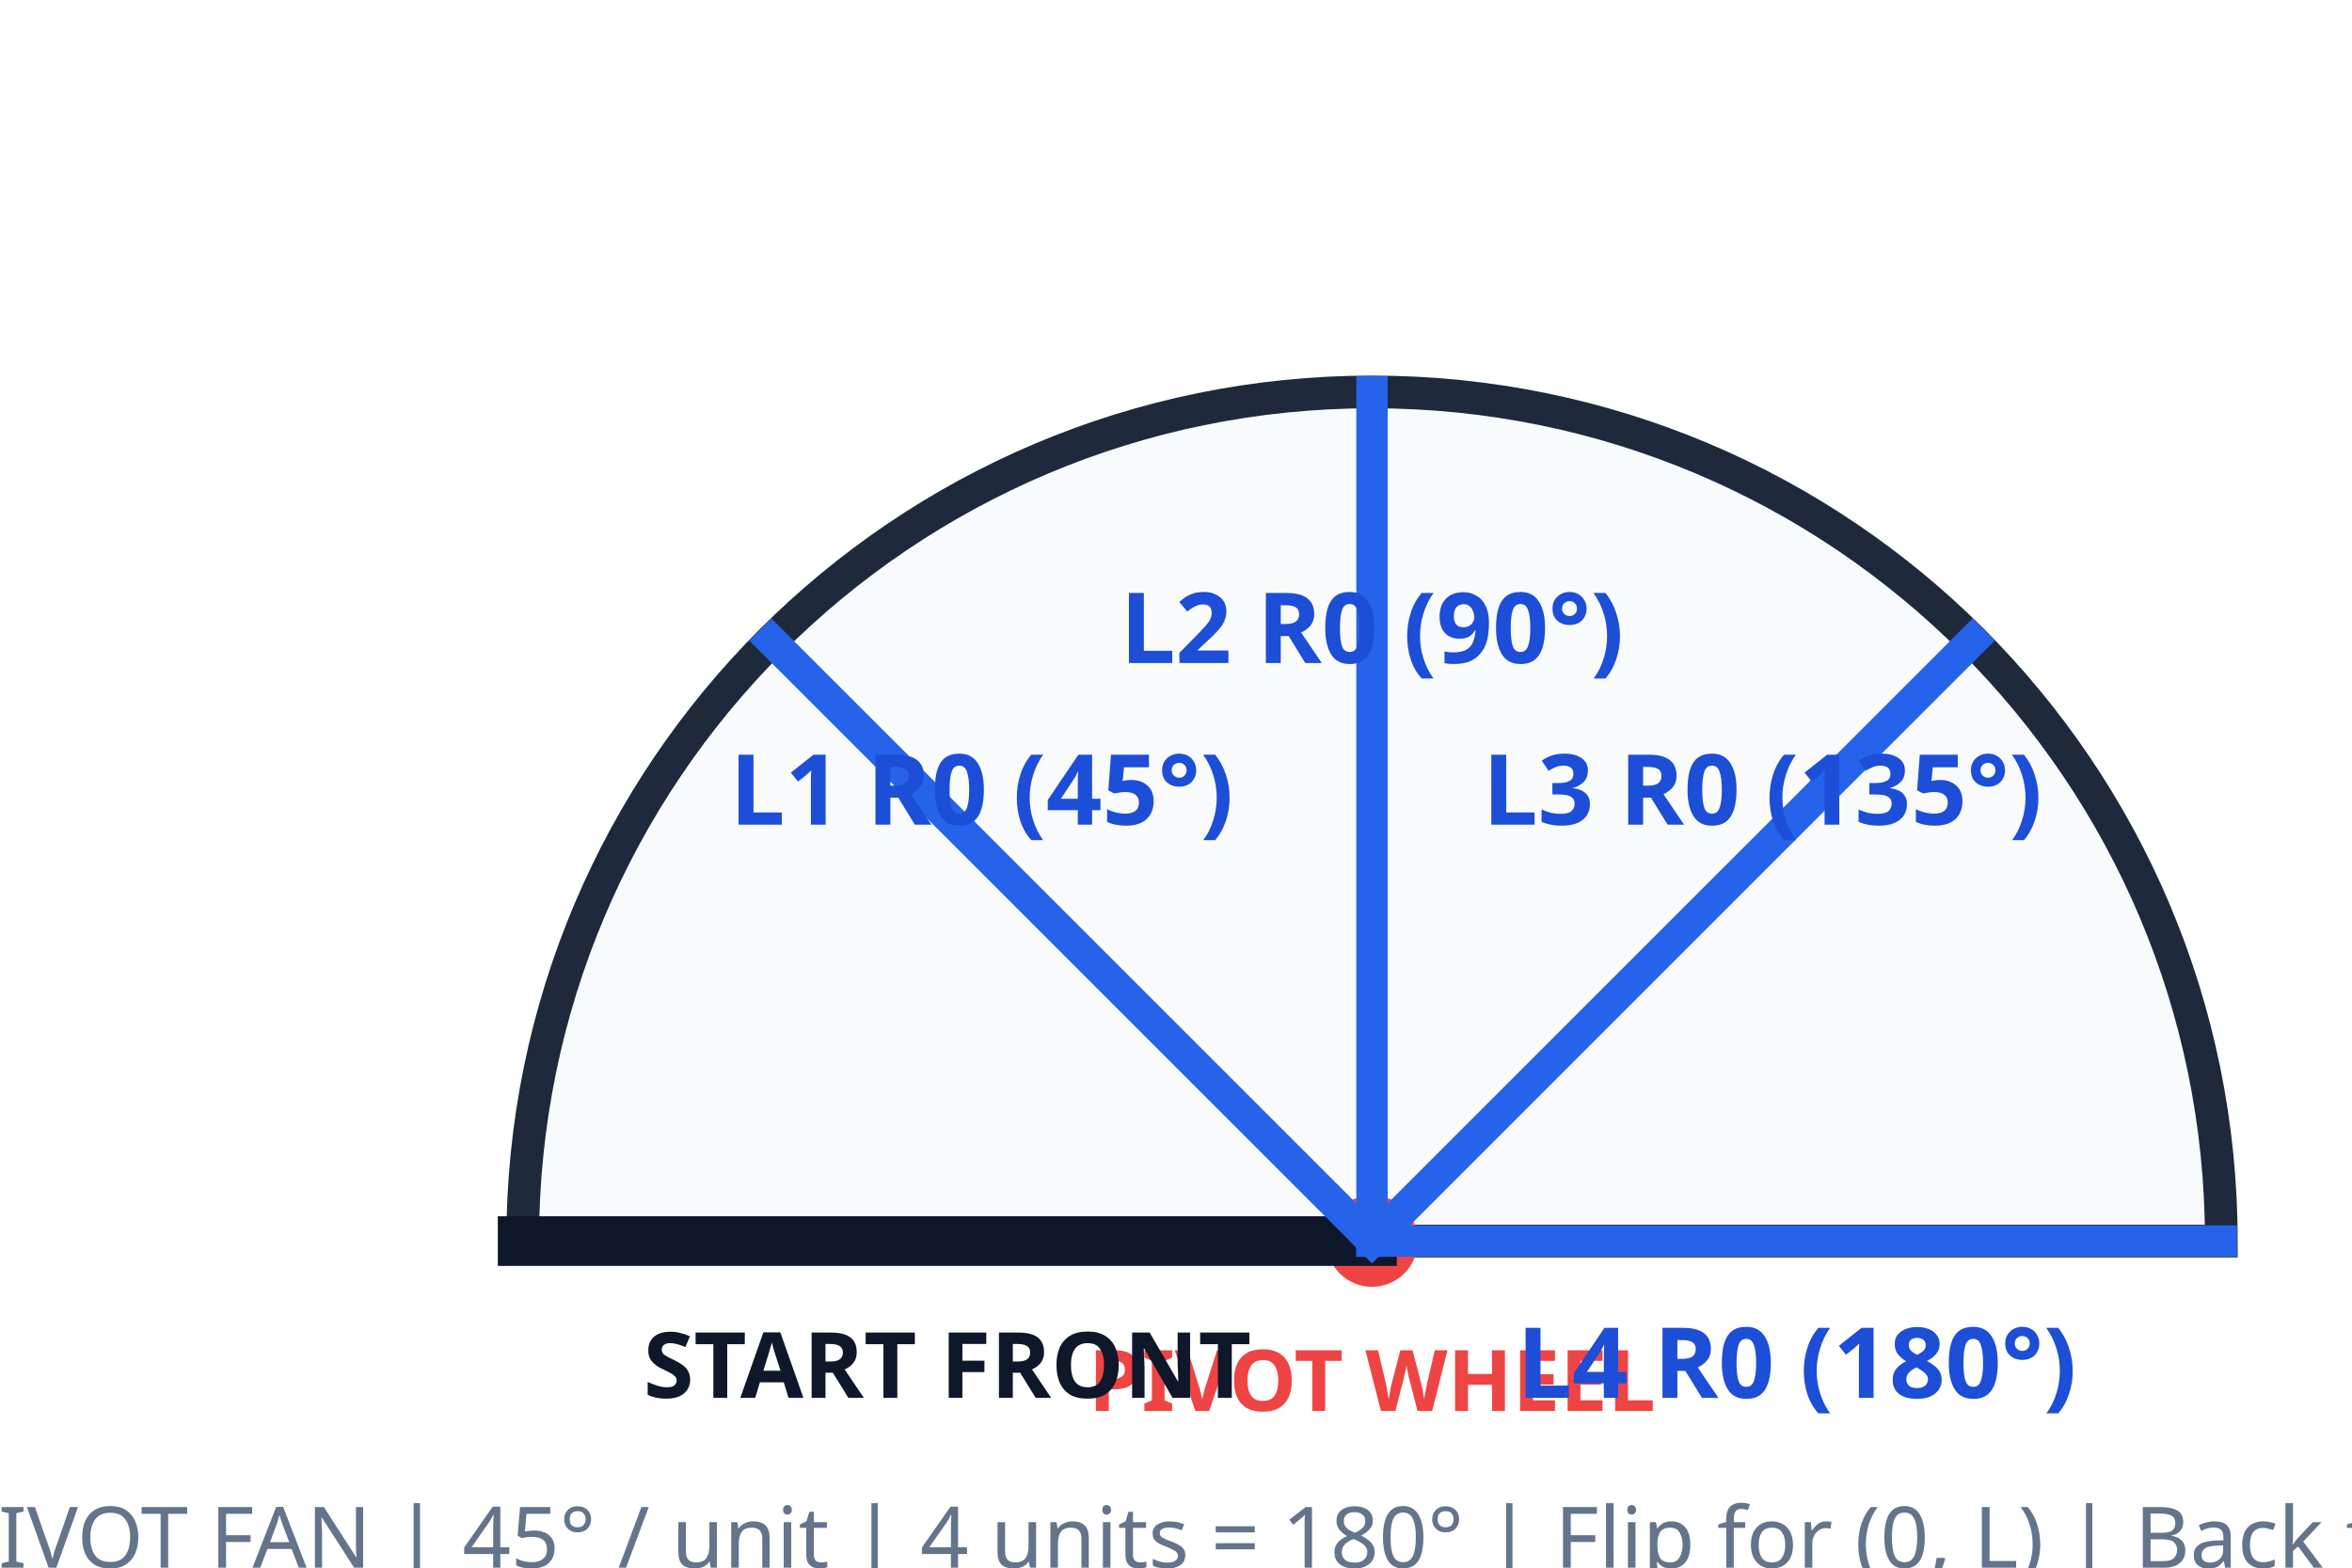
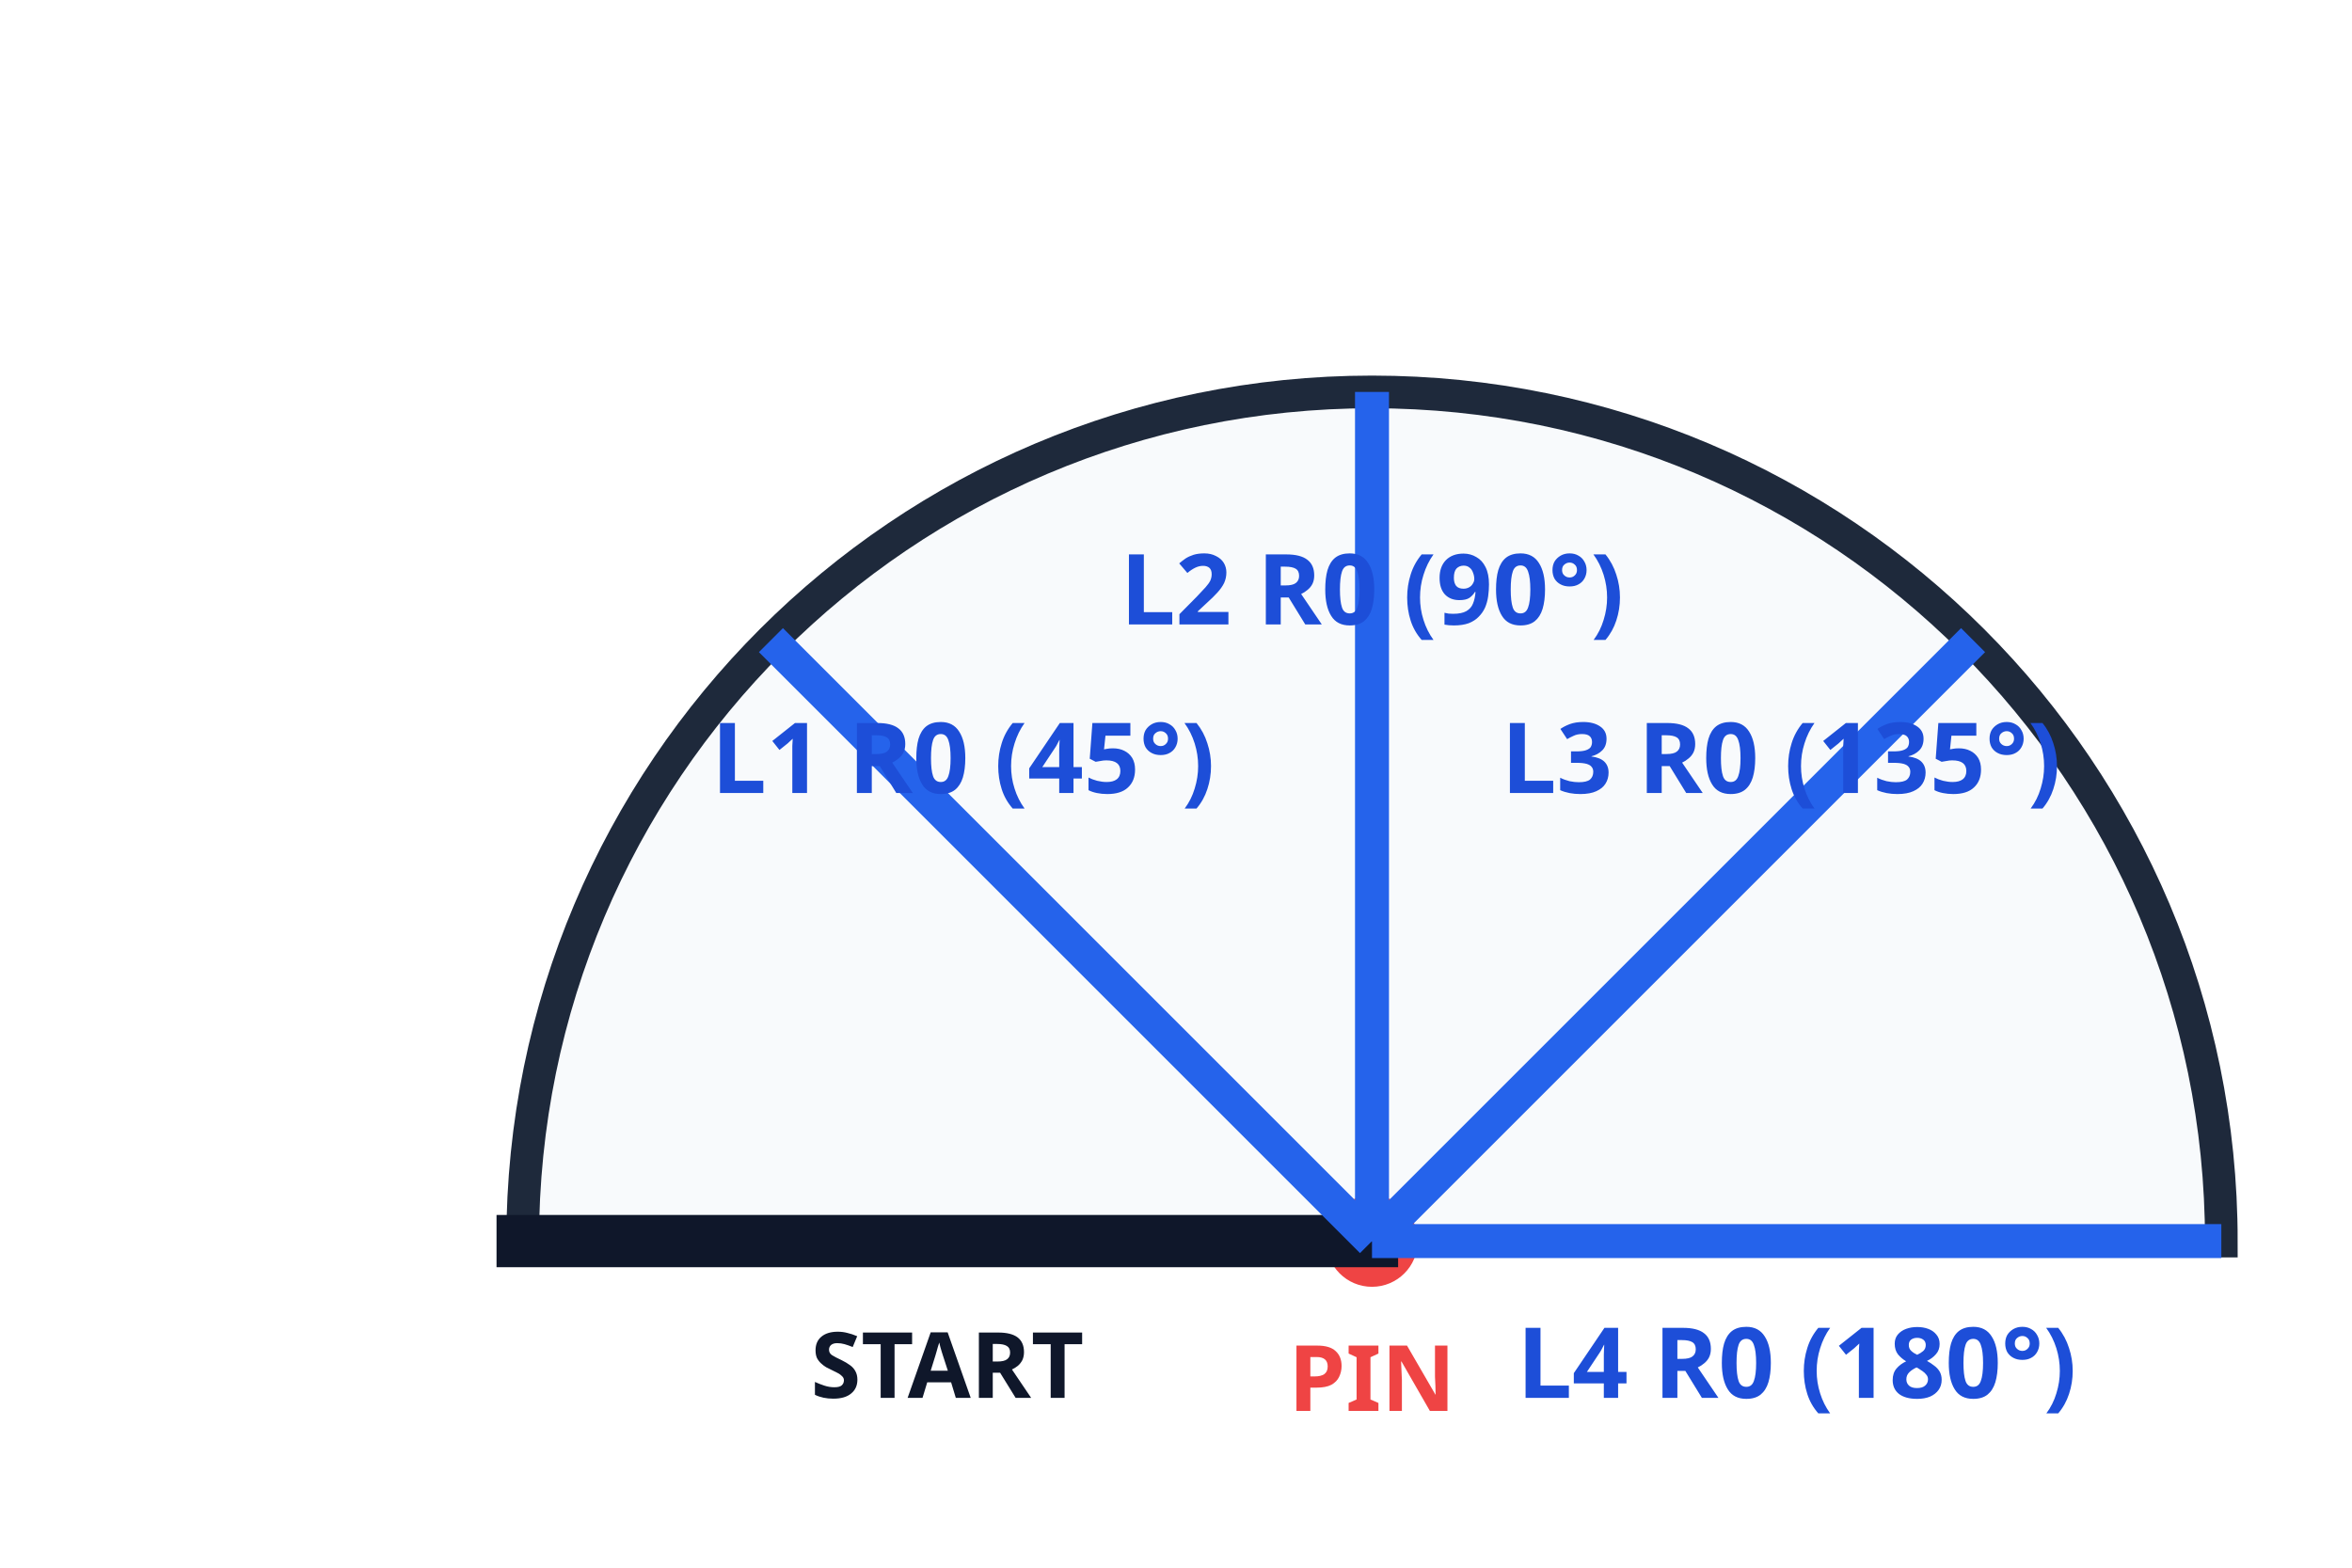
<svg xmlns="http://www.w3.org/2000/svg" viewBox="0 0 180.0 120.0" width="180.0mm" height="120.0mm">
  <defs>
    <style>
      text { user-select: none; }
    </style>
  </defs>
  <g id="template_pivot">
    <path d="M 105.0 95.0 L 40.0 95.0 A 65.0 65.0 0 0 1 170.0 95.0 Z" fill="#f8fafc" stroke="#1e293b" stroke-width="2.5" />
    <circle cx="105.0" cy="95.0" r="3.5" fill="#ef4444" />
-     <text x="105.0" y="108.0" font-family="sans-serif" font-size="6.5" font-weight="bold" fill="#ef4444" text-anchor="middle">PIVOT WHEEL</text>
-     <line x1="40.0" y1="95.0" x2="105.0" y2="95.0" stroke="#0f172a" stroke-width="3.8" stroke-linecap="square" />
-     <text x="72.5" y="107.0" font-family="sans-serif" font-size="7" font-weight="bold" fill="#0f172a" text-anchor="middle">START FRONT</text>
-     <line x1="105.0" y1="95.0" x2="59.038" y2="49.038" stroke="#2563eb" stroke-width="2.4" stroke-linecap="square" />
-     <text x="75.125" y="63.125" font-family="sans-serif" font-size="7.5" font-weight="bold" fill="#1d4ed8" text-anchor="middle">L1 R0 (45°)</text>
-     <line x1="105.0" y1="95.0" x2="105.0" y2="30.0" stroke="#2563eb" stroke-width="2.4" stroke-linecap="square" />
-     <text x="105.0" y="50.75" font-family="sans-serif" font-size="7.5" font-weight="bold" fill="#1d4ed8" text-anchor="middle">L2 R0 (90°)</text>
-     <line x1="105.0" y1="95.0" x2="150.962" y2="49.038" stroke="#2563eb" stroke-width="2.4" stroke-linecap="square" />
-     <text x="134.875" y="63.125" font-family="sans-serif" font-size="7.5" font-weight="bold" fill="#1d4ed8" text-anchor="middle">L3 R0 (135°)</text>
-     <line x1="105.0" y1="95.0" x2="170.0" y2="95" stroke="#2563eb" stroke-width="2.4" stroke-linecap="square" />
+     <text x="105.0" y="108.0" font-family="sans-serif" font-size="7" font-weight="bold" fill="#ef4444" text-anchor="middle">PIN</text>
+     <line x1="40.0" y1="95.0" x2="105.0" y2="95.0" stroke="#0f172a" stroke-width="4.0" stroke-linecap="square" />
+     <text x="72.5" y="107.0" font-family="sans-serif" font-size="7" font-weight="bold" fill="#0f172a" text-anchor="middle">START</text>
+     <line x1="105.0" y1="95.0" x2="59.0" y2="49.0" stroke="#2563eb" stroke-width="2.6" />
+     <text x="73.7" y="60.7" font-family="sans-serif" font-size="7.5" font-weight="bold" fill="#1d4ed8" text-anchor="middle">L1 R0 (45°)</text>
+     <line x1="105.0" y1="95.0" x2="105.0" y2="30.0" stroke="#2563eb" stroke-width="2.6" />
+     <text x="105.0" y="47.8" font-family="sans-serif" font-size="7.5" font-weight="bold" fill="#1d4ed8" text-anchor="middle">L2 R0 (90°)</text>
+     <line x1="105.0" y1="95.0" x2="151.0" y2="49.0" stroke="#2563eb" stroke-width="2.6" />
+     <text x="136.3" y="60.7" font-family="sans-serif" font-size="7.5" font-weight="bold" fill="#1d4ed8" text-anchor="middle">L3 R0 (135°)</text>
+     <line x1="105.0" y1="95.0" x2="170.0" y2="95.0" stroke="#2563eb" stroke-width="2.6" />
    <text x="137.5" y="107.0" font-family="sans-serif" font-size="7.5" font-weight="bold" fill="#1d4ed8" text-anchor="middle">L4 R0 (180°)</text>
-     <text x="105.0" y="120.0" font-family="sans-serif" font-size="6.5" fill="#64748b" text-anchor="middle">PIVOT FAN | 45° / unit | 4 units = 180° | Flip for (0, L) | Back for Reverse</text>
-     <text x="105.0" y="129.0" font-family="sans-serif" font-size="5.8" fill="#94a3b8" text-anchor="middle">&gt;4: Move to end (L4 R0, 180°) + Remainder</text>
  </g>
</svg>
